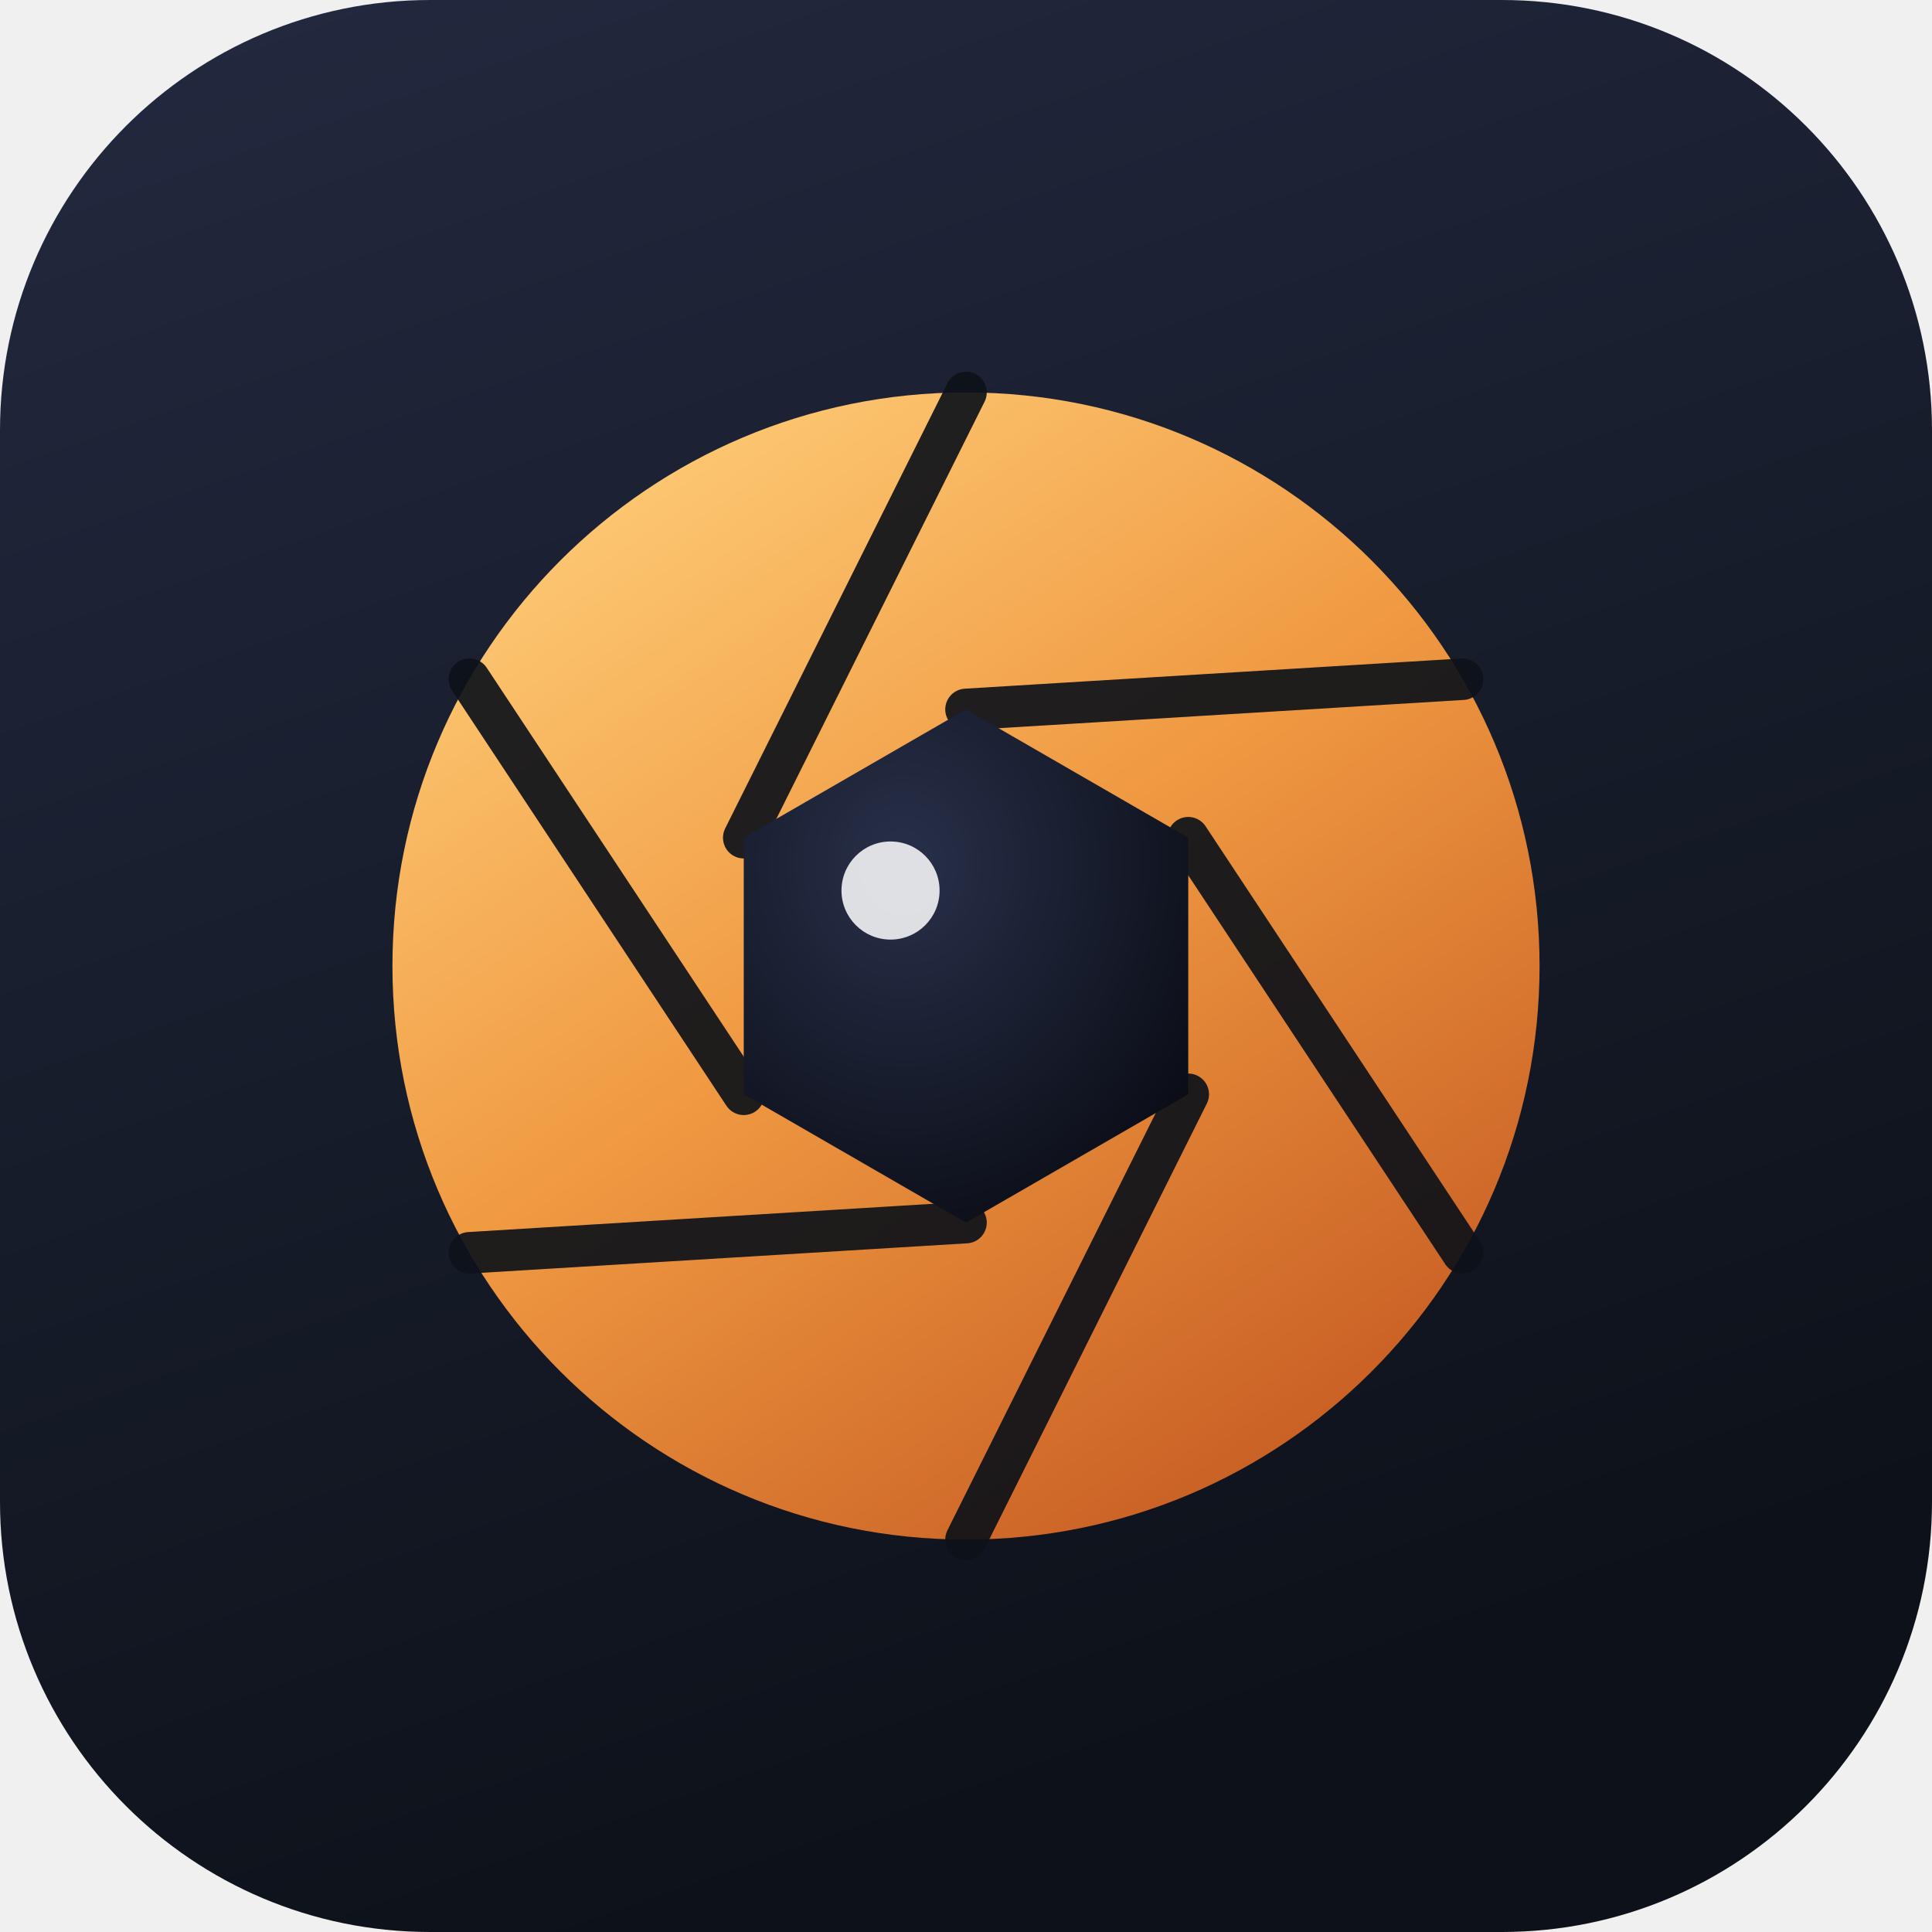
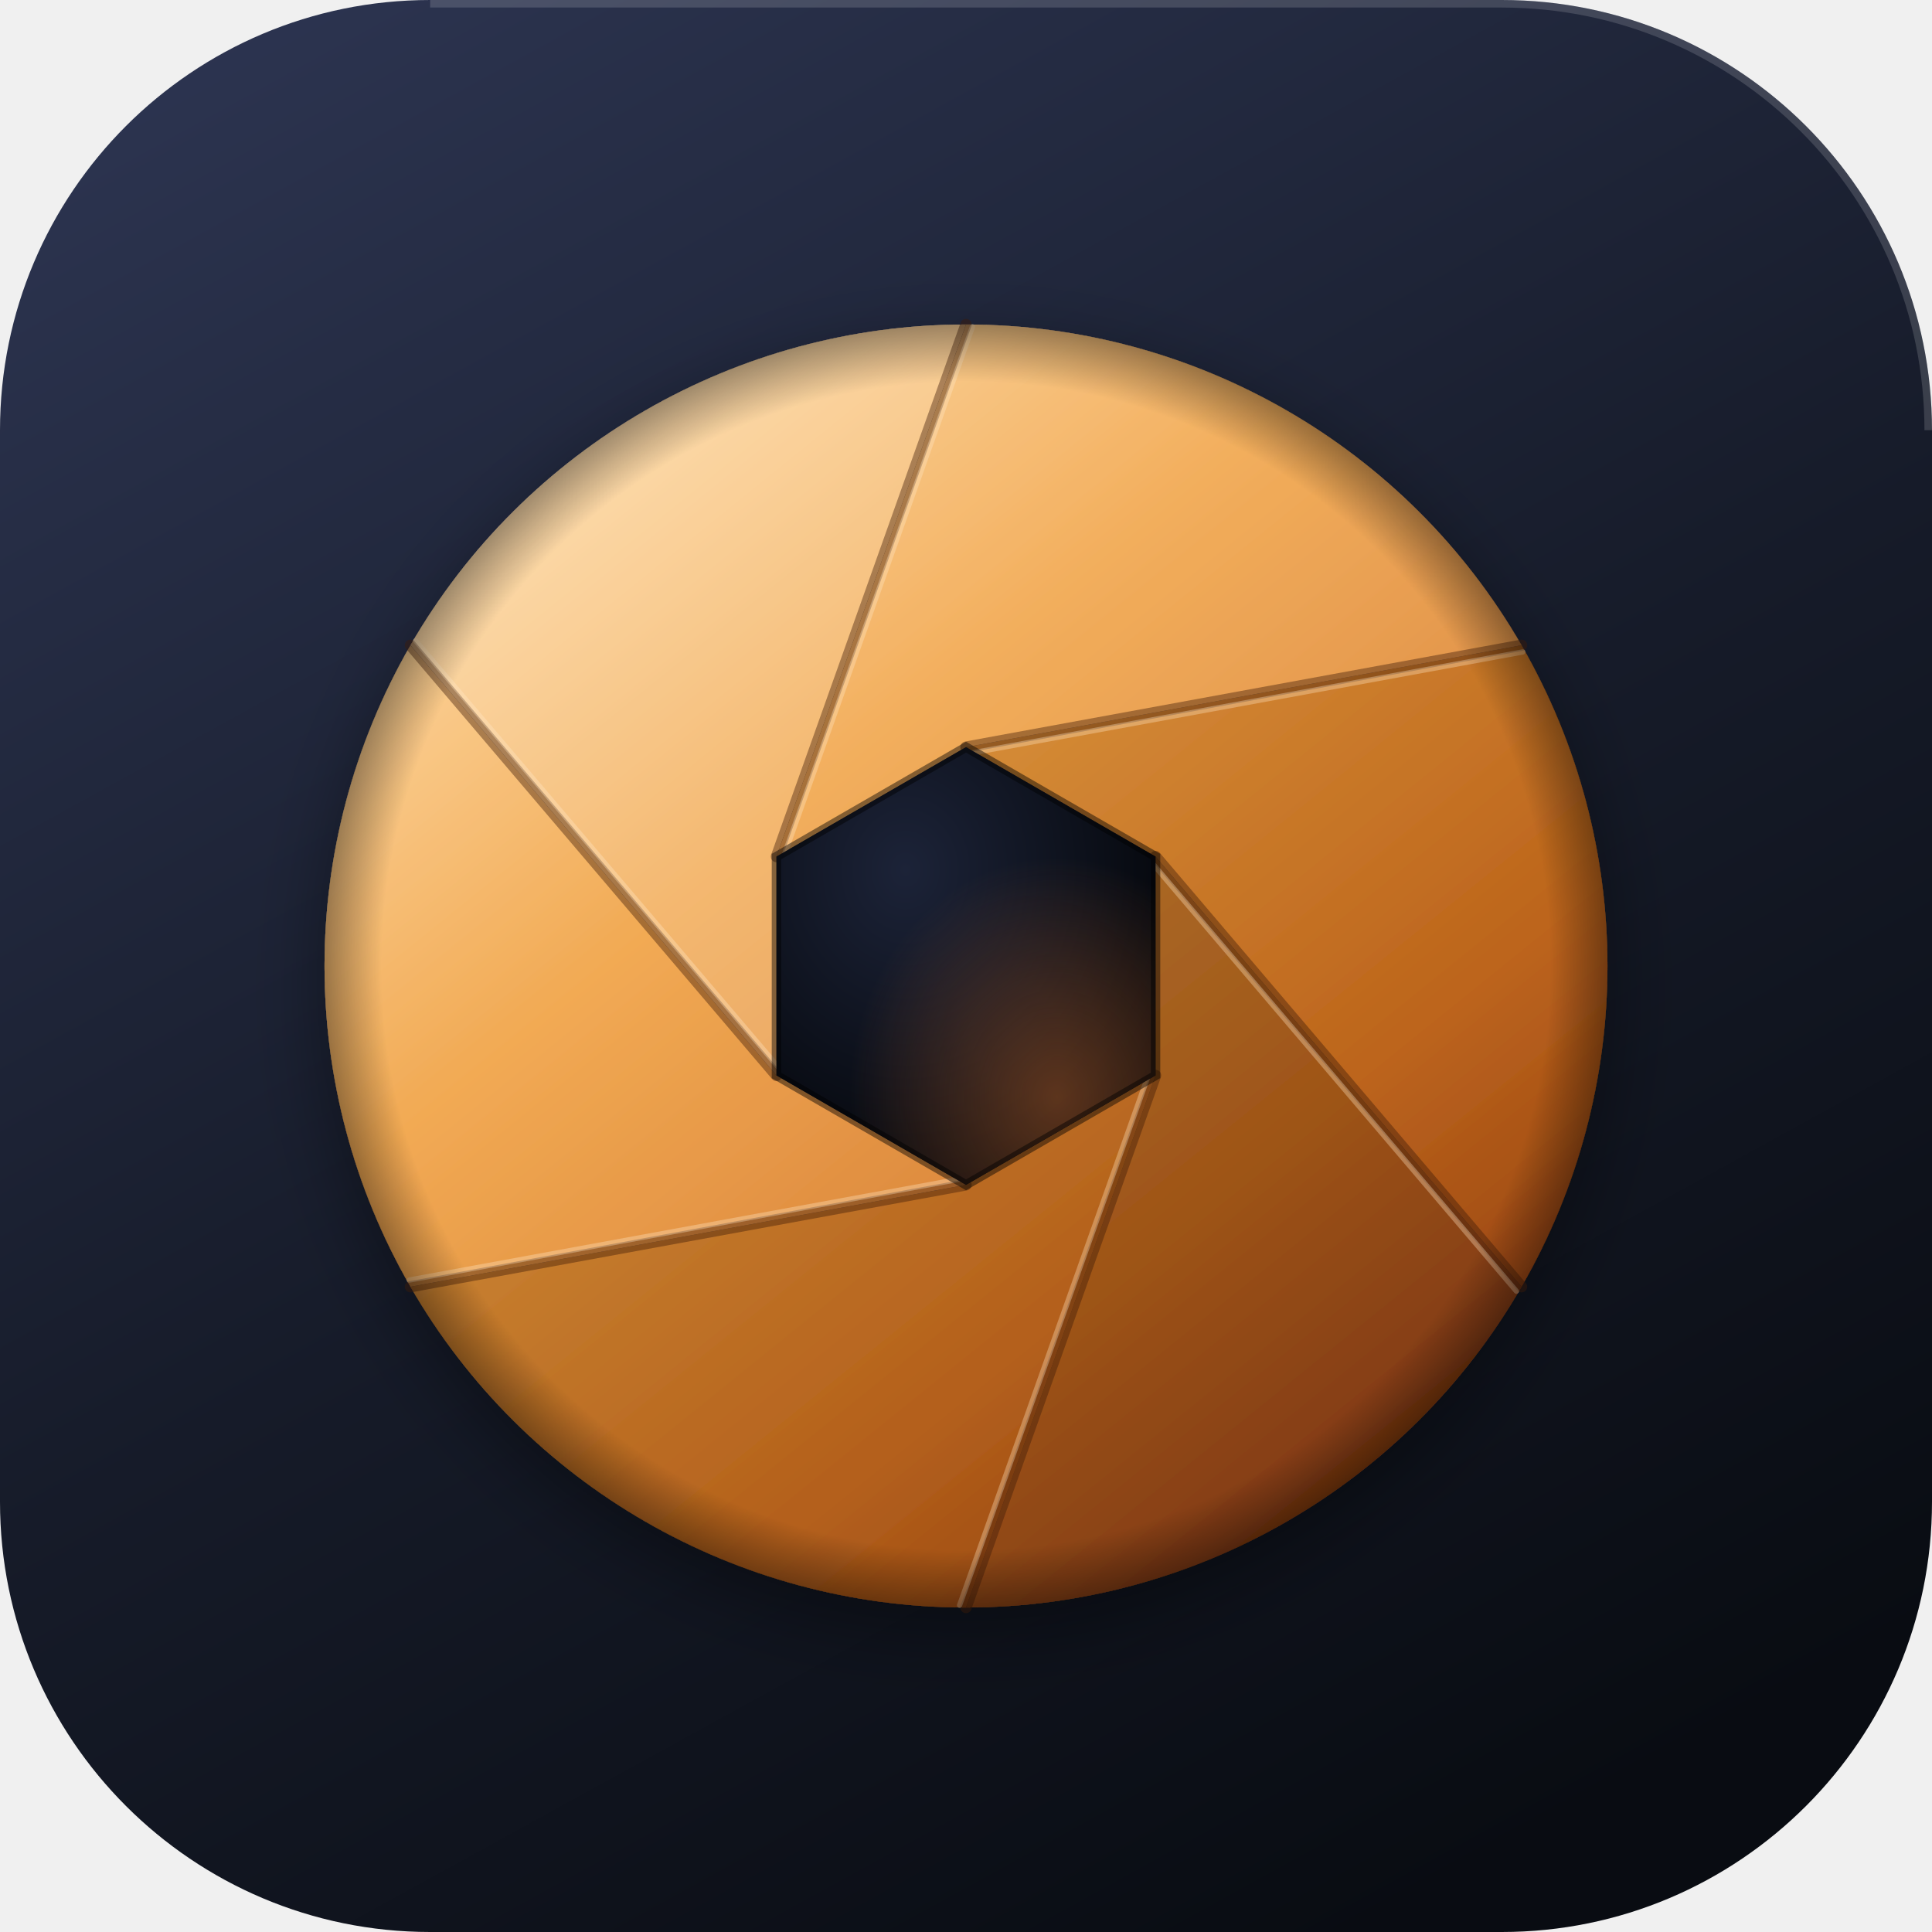
<svg xmlns="http://www.w3.org/2000/svg" viewBox="0 0 512 512" width="512" height="512" role="img" aria-label="Kestrel">
  <defs>
-     <linearGradient id="tile" x1="0" y1="0" x2="0.35" y2="1">
-       <stop offset="0" stop-color="#232A40" />
-       <stop offset="1" stop-color="#0D1119" />
+     <linearGradient id="tile" x1="0.15" y1="0" x2="0.7" y2="1">
+       <stop offset="0" stop-color="#2C3450" />
+       <stop offset="0.55" stop-color="#161B29" />
+       <stop offset="1" stop-color="#090C12" />
    </linearGradient>
-     <linearGradient id="iris" x1="0.18" y1="0" x2="0.86" y2="1">
-       <stop offset="0" stop-color="#FFCE7A" />
-       <stop offset="0.45" stop-color="#F09A42" />
-       <stop offset="1" stop-color="#C2551F" />
+     <linearGradient id="iris" gradientUnits="userSpaceOnUse" x1="130" y1="100" x2="382" y2="412">
+       <stop offset="0" stop-color="#FFDCA6" />
+       <stop offset="0.35" stop-color="#F0A040" />
+       <stop offset="0.72" stop-color="#D2701F" />
+       <stop offset="1" stop-color="#9C3F14" />
    </linearGradient>
-     <radialGradient id="pupil" cx="0.36" cy="0.3" r="0.9">
-       <stop offset="0" stop-color="#28304A" />
-       <stop offset="1" stop-color="#06080E" />
+     <radialGradient id="rim" cx="0.5" cy="0.5" r="0.5">
+       <stop offset="0.9" stop-color="#000000" stop-opacity="0" />
+       <stop offset="1" stop-color="#000000" stop-opacity="0.42" />
    </radialGradient>
-     <linearGradient id="ridge" x1="0" y1="0" x2="0.6" y2="1">
-       <stop offset="0" stop-color="#7A3A14" />
-       <stop offset="1" stop-color="#4A2210" />
-     </linearGradient>
+     <radialGradient id="pupil" cx="0.34" cy="0.28" r="0.95">
+       <stop offset="0" stop-color="#1C2338" />
+       <stop offset="0.65" stop-color="#080B12" />
+       <stop offset="1" stop-color="#010204" />
+     </radialGradient>
+     <radialGradient id="bounce" cx="0.74" cy="0.8" r="0.55">
+       <stop offset="0" stop-color="#C4682C" stop-opacity="0.45" />
+       <stop offset="1" stop-color="#C4682C" stop-opacity="0" />
+     </radialGradient>
+     <filter id="cast" x="-30%" y="-30%" width="160%" height="160%">
+       <feDropShadow dx="0" dy="6" stdDeviation="10" flood-color="#000000" flood-opacity="0.4" />
+     </filter>
  </defs>
  <rect width="512" height="512" rx="114" fill="url(#tile)" />
-   <g>
-     <circle cx="256" cy="256" r="152" fill="url(#iris)" />
-     <g stroke="#0D1119" stroke-width="11" stroke-linecap="round" opacity="0.92" fill="none">
-       <path d="M256.0 188.0 L387.6 180.0" />
-       <path d="M314.9 222.0 L387.6 332.0" />
-       <path d="M314.9 290.0 L256.0 408.0" />
-       <path d="M256.0 324.0 L124.4 332.0" />
-       <path d="M197.1 290.0 L124.4 180.0" />
-       <path d="M197.1 222.0 L256.0 104.0" />
-     </g>
-     <path d="M256.0 188.0 L314.9 222.0 L314.9 290.0 L256.0 324.0 L197.1 290.0 L197.1 222.0 Z" fill="url(#pupil)" />
-     <circle cx="236" cy="236" r="13" fill="#FFFFFF" opacity="0.85" />
+   <path d="M114 1 h284 a113 113 0 0 1 113 113" fill="none" stroke="#FFFFFF" stroke-opacity="0.15" stroke-width="2" />
+   <g filter="url(#cast)">
+     <path d="M256.00 198.00 L403.22 171.00 A170.00 170.00 0 0 1 403.22 341.00 L306.23 227.00 Z" fill="url(#iris)" />
+     <path d="M256.00 198.00 L403.22 171.00 A170.00 170.00 0 0 1 403.22 341.00 L306.23 227.00 Z" fill="#000000" opacity="0.103" />
+     <path d="M306.23 227.00 L403.22 341.00 A170.00 170.00 0 0 1 256.00 426.00 L306.23 285.00 Z" fill="url(#iris)" />
+     <path d="M306.23 227.00 L403.22 341.00 A170.00 170.00 0 0 1 256.00 426.00 L306.23 285.00 Z" fill="#000000" opacity="0.248" />
+     <path d="M306.23 285.00 L256.00 426.00 A170.00 170.00 0 0 1 108.78 341.00 L256.00 314.00 Z" fill="url(#iris)" />
+     <path d="M306.23 285.00 L256.00 426.00 A170.00 170.00 0 0 1 108.78 341.00 L256.00 314.00 Z" fill="#000000" opacity="0.145" />
+     <path d="M256.00 314.00 L108.78 341.00 A170.00 170.00 0 0 1 108.78 171.00 L205.77 285.00 Z" fill="url(#iris)" />
+     <path d="M256.00 314.00 L108.78 341.00 A170.00 170.00 0 0 1 108.78 171.00 L205.77 285.00 Z" fill="#FFFFFF" opacity="0.103" />
+     <path d="M205.77 285.00 L108.78 171.00 A170.00 170.00 0 0 1 256.00 86.00 L205.77 227.00 Z" fill="url(#iris)" />
+     <path d="M205.77 285.00 L108.78 171.00 A170.00 170.00 0 0 1 256.00 86.00 L205.77 227.00 Z" fill="#FFFFFF" opacity="0.248" />
+     <path d="M205.77 227.00 L256.00 86.00 A170.00 170.00 0 0 1 403.22 171.00 L256.00 198.00 Z" fill="url(#iris)" />
+     <path d="M205.77 227.00 L256.00 86.00 A170.00 170.00 0 0 1 403.22 171.00 L256.00 198.00 Z" fill="#FFFFFF" opacity="0.145" />
  </g>
+   <g fill="none" stroke-linecap="round">
+     <path d="M256.00 198.00 L403.22 171.00" stroke="#401C08" stroke-opacity="0.42" stroke-width="3" />
+     <path d="M256.32 199.77 L403.55 172.77" stroke="#FFE9C8" stroke-opacity="0.34" stroke-width="1.4" />
+     <path d="M306.23 227.00 L403.22 341.00" stroke="#401C08" stroke-opacity="0.42" stroke-width="3" />
+     <path d="M304.86 228.17 L401.85 342.17" stroke="#FFE9C8" stroke-opacity="0.34" stroke-width="1.4" />
+     <path d="M306.23 285.00 L256.00 426.00" stroke="#401C08" stroke-opacity="0.42" stroke-width="3" />
+     <path d="M304.53 284.40 L254.30 425.40" stroke="#FFE9C8" stroke-opacity="0.34" stroke-width="1.4" />
+     <path d="M256.00 314.00 L108.78 341.00" stroke="#401C08" stroke-opacity="0.42" stroke-width="3" />
+     <path d="M255.68 312.23 L108.45 339.23" stroke="#FFE9C8" stroke-opacity="0.34" stroke-width="1.4" />
+     <path d="M205.77 285.00 L108.78 171.00" stroke="#401C08" stroke-opacity="0.42" stroke-width="3" />
+     <path d="M207.14 283.83 L110.15 169.83" stroke="#FFE9C8" stroke-opacity="0.34" stroke-width="1.4" />
+     <path d="M205.77 227.00 L256.00 86.00" stroke="#401C08" stroke-opacity="0.42" stroke-width="3" />
+     <path d="M207.47 227.60 L257.70 86.60" stroke="#FFE9C8" stroke-opacity="0.34" stroke-width="1.4" />
+   </g>
+   <circle cx="256.0" cy="256.0" r="170.0" fill="url(#rim)" />
+   <path d="M256.00 198.00 L306.23 227.00 L306.23 285.00 L256.00 314.00 L205.77 285.00 L205.77 227.00 Z" fill="url(#pupil)" />
+   <path d="M256.00 198.00 L306.23 227.00 L306.23 285.00 L256.00 314.00 L205.77 285.00 L205.77 227.00 Z" fill="url(#bounce)" />
+   <path d="M256.00 198.00 L306.23 227.00 L306.23 285.00 L256.00 314.00 L205.77 285.00 L205.77 227.00 Z" fill="none" stroke="#000000" stroke-opacity="0.45" stroke-width="2.5" />
</svg>
